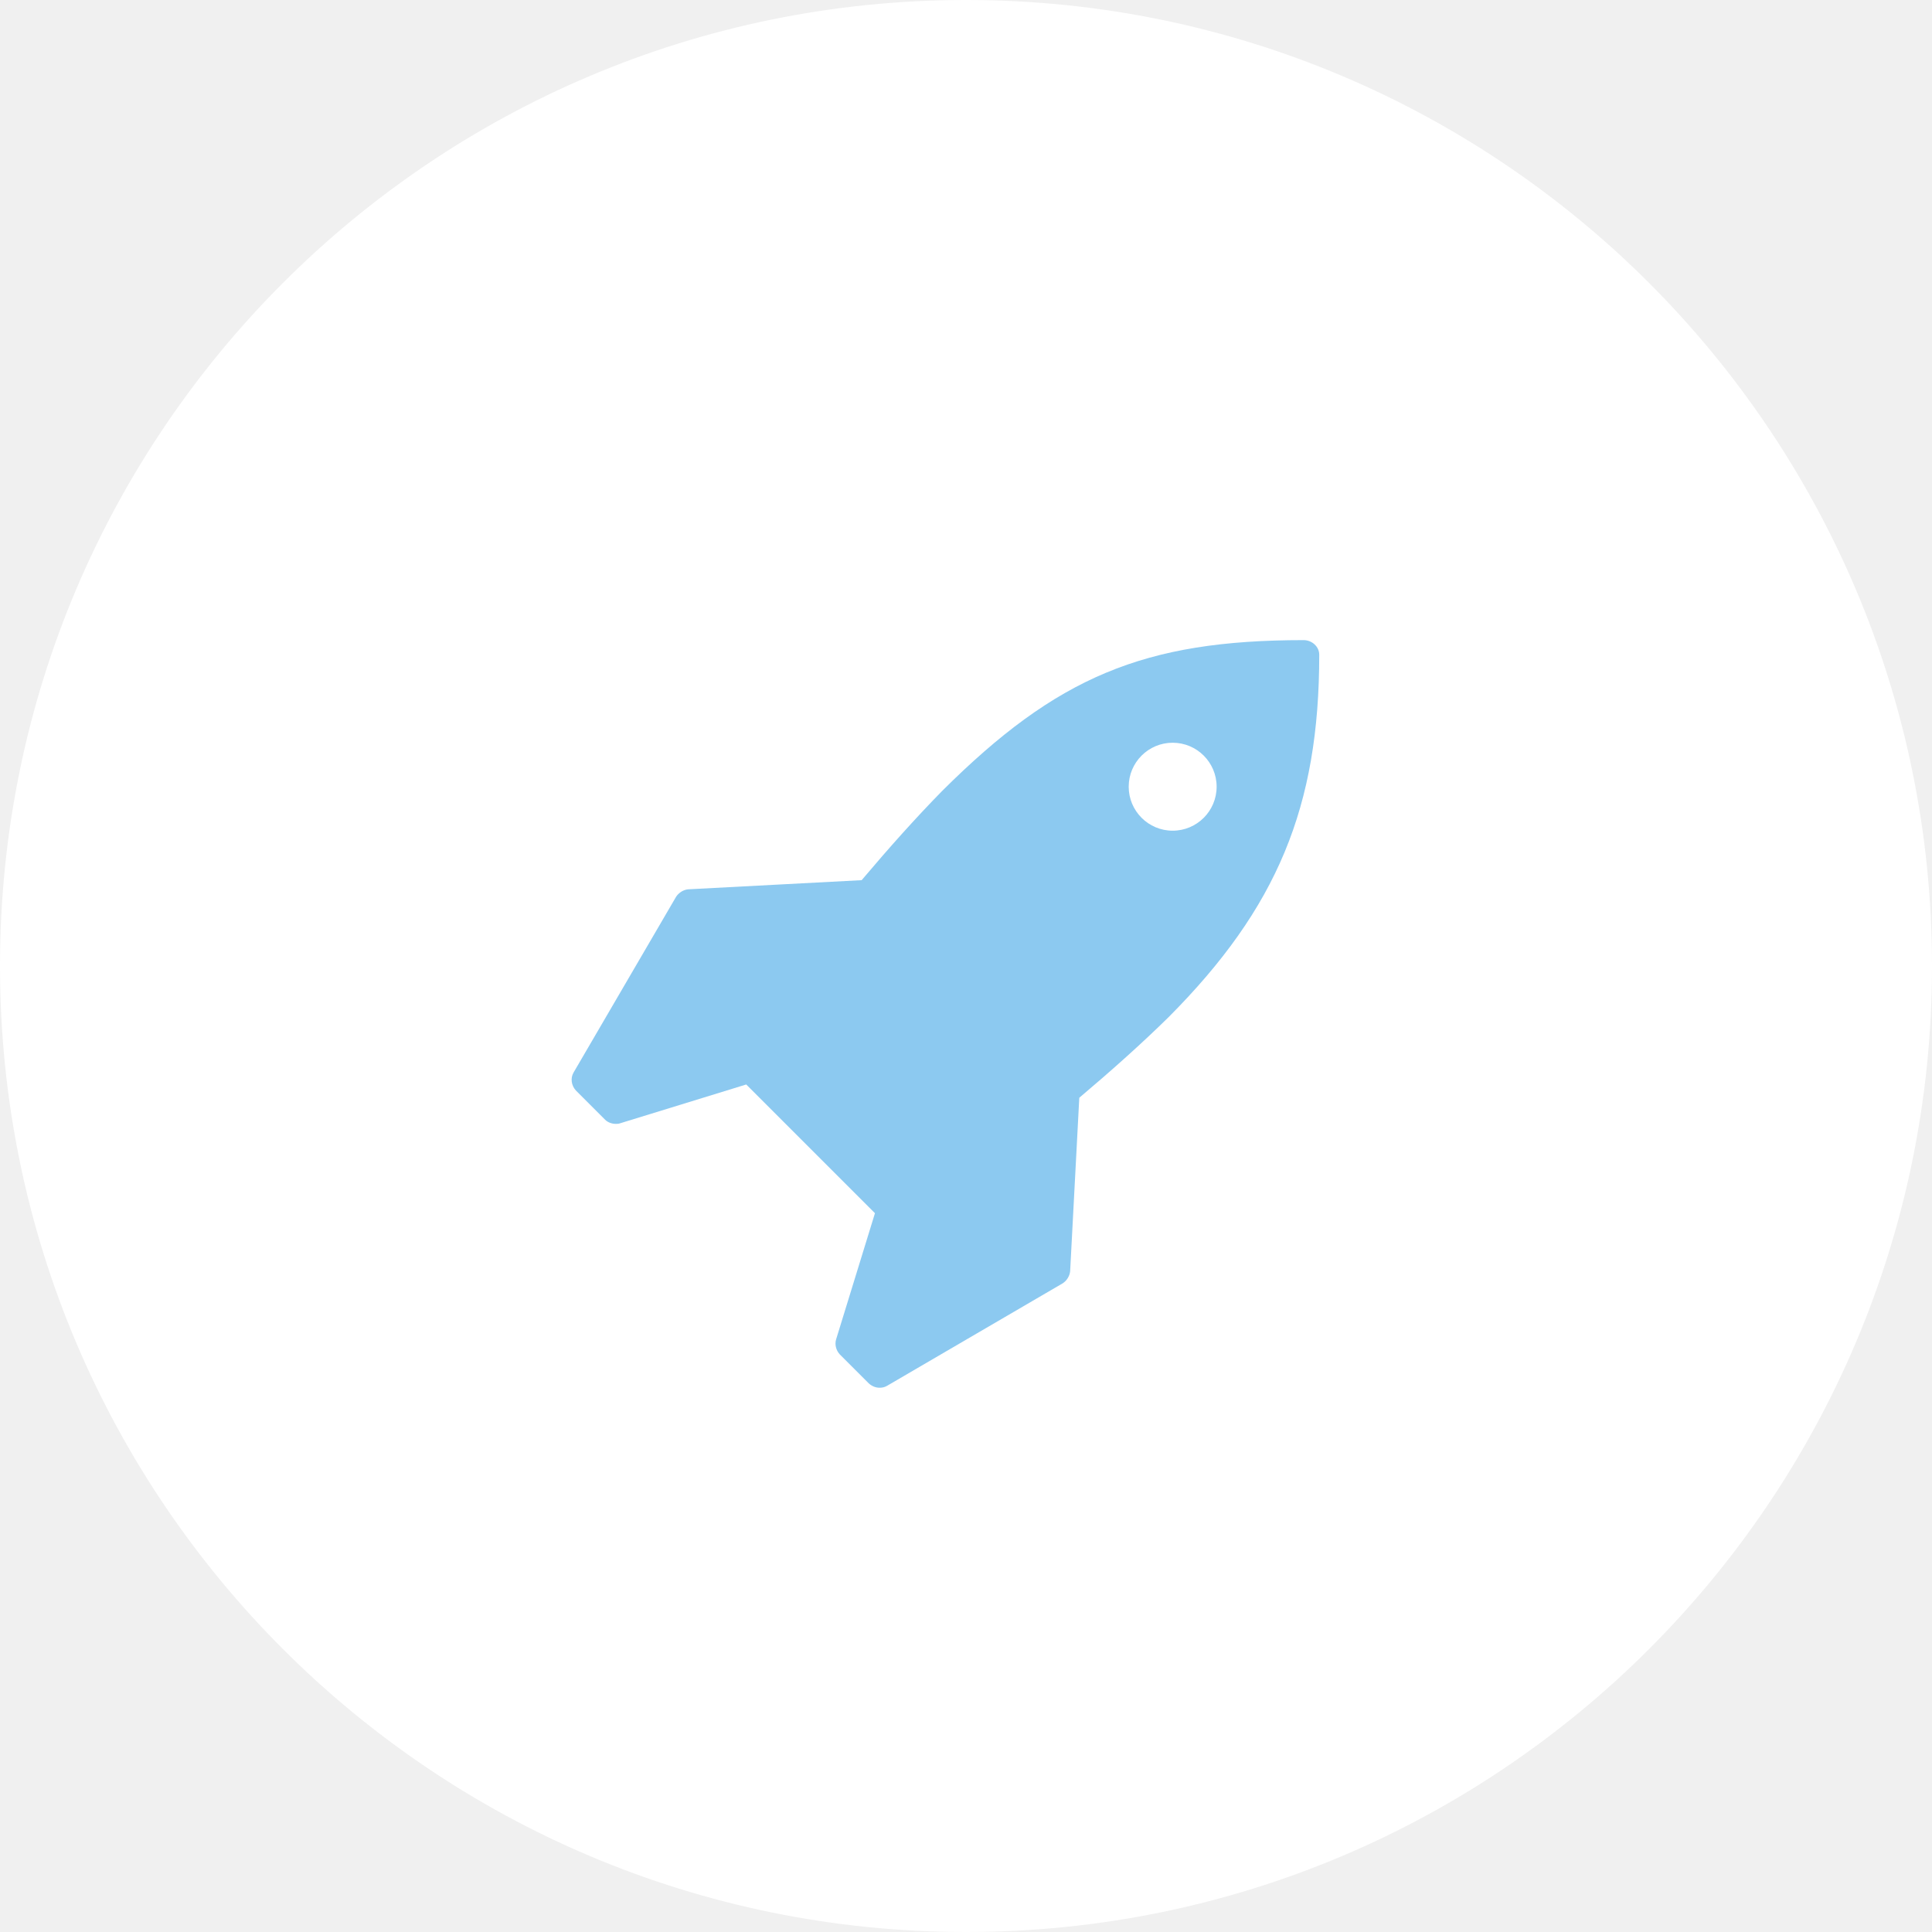
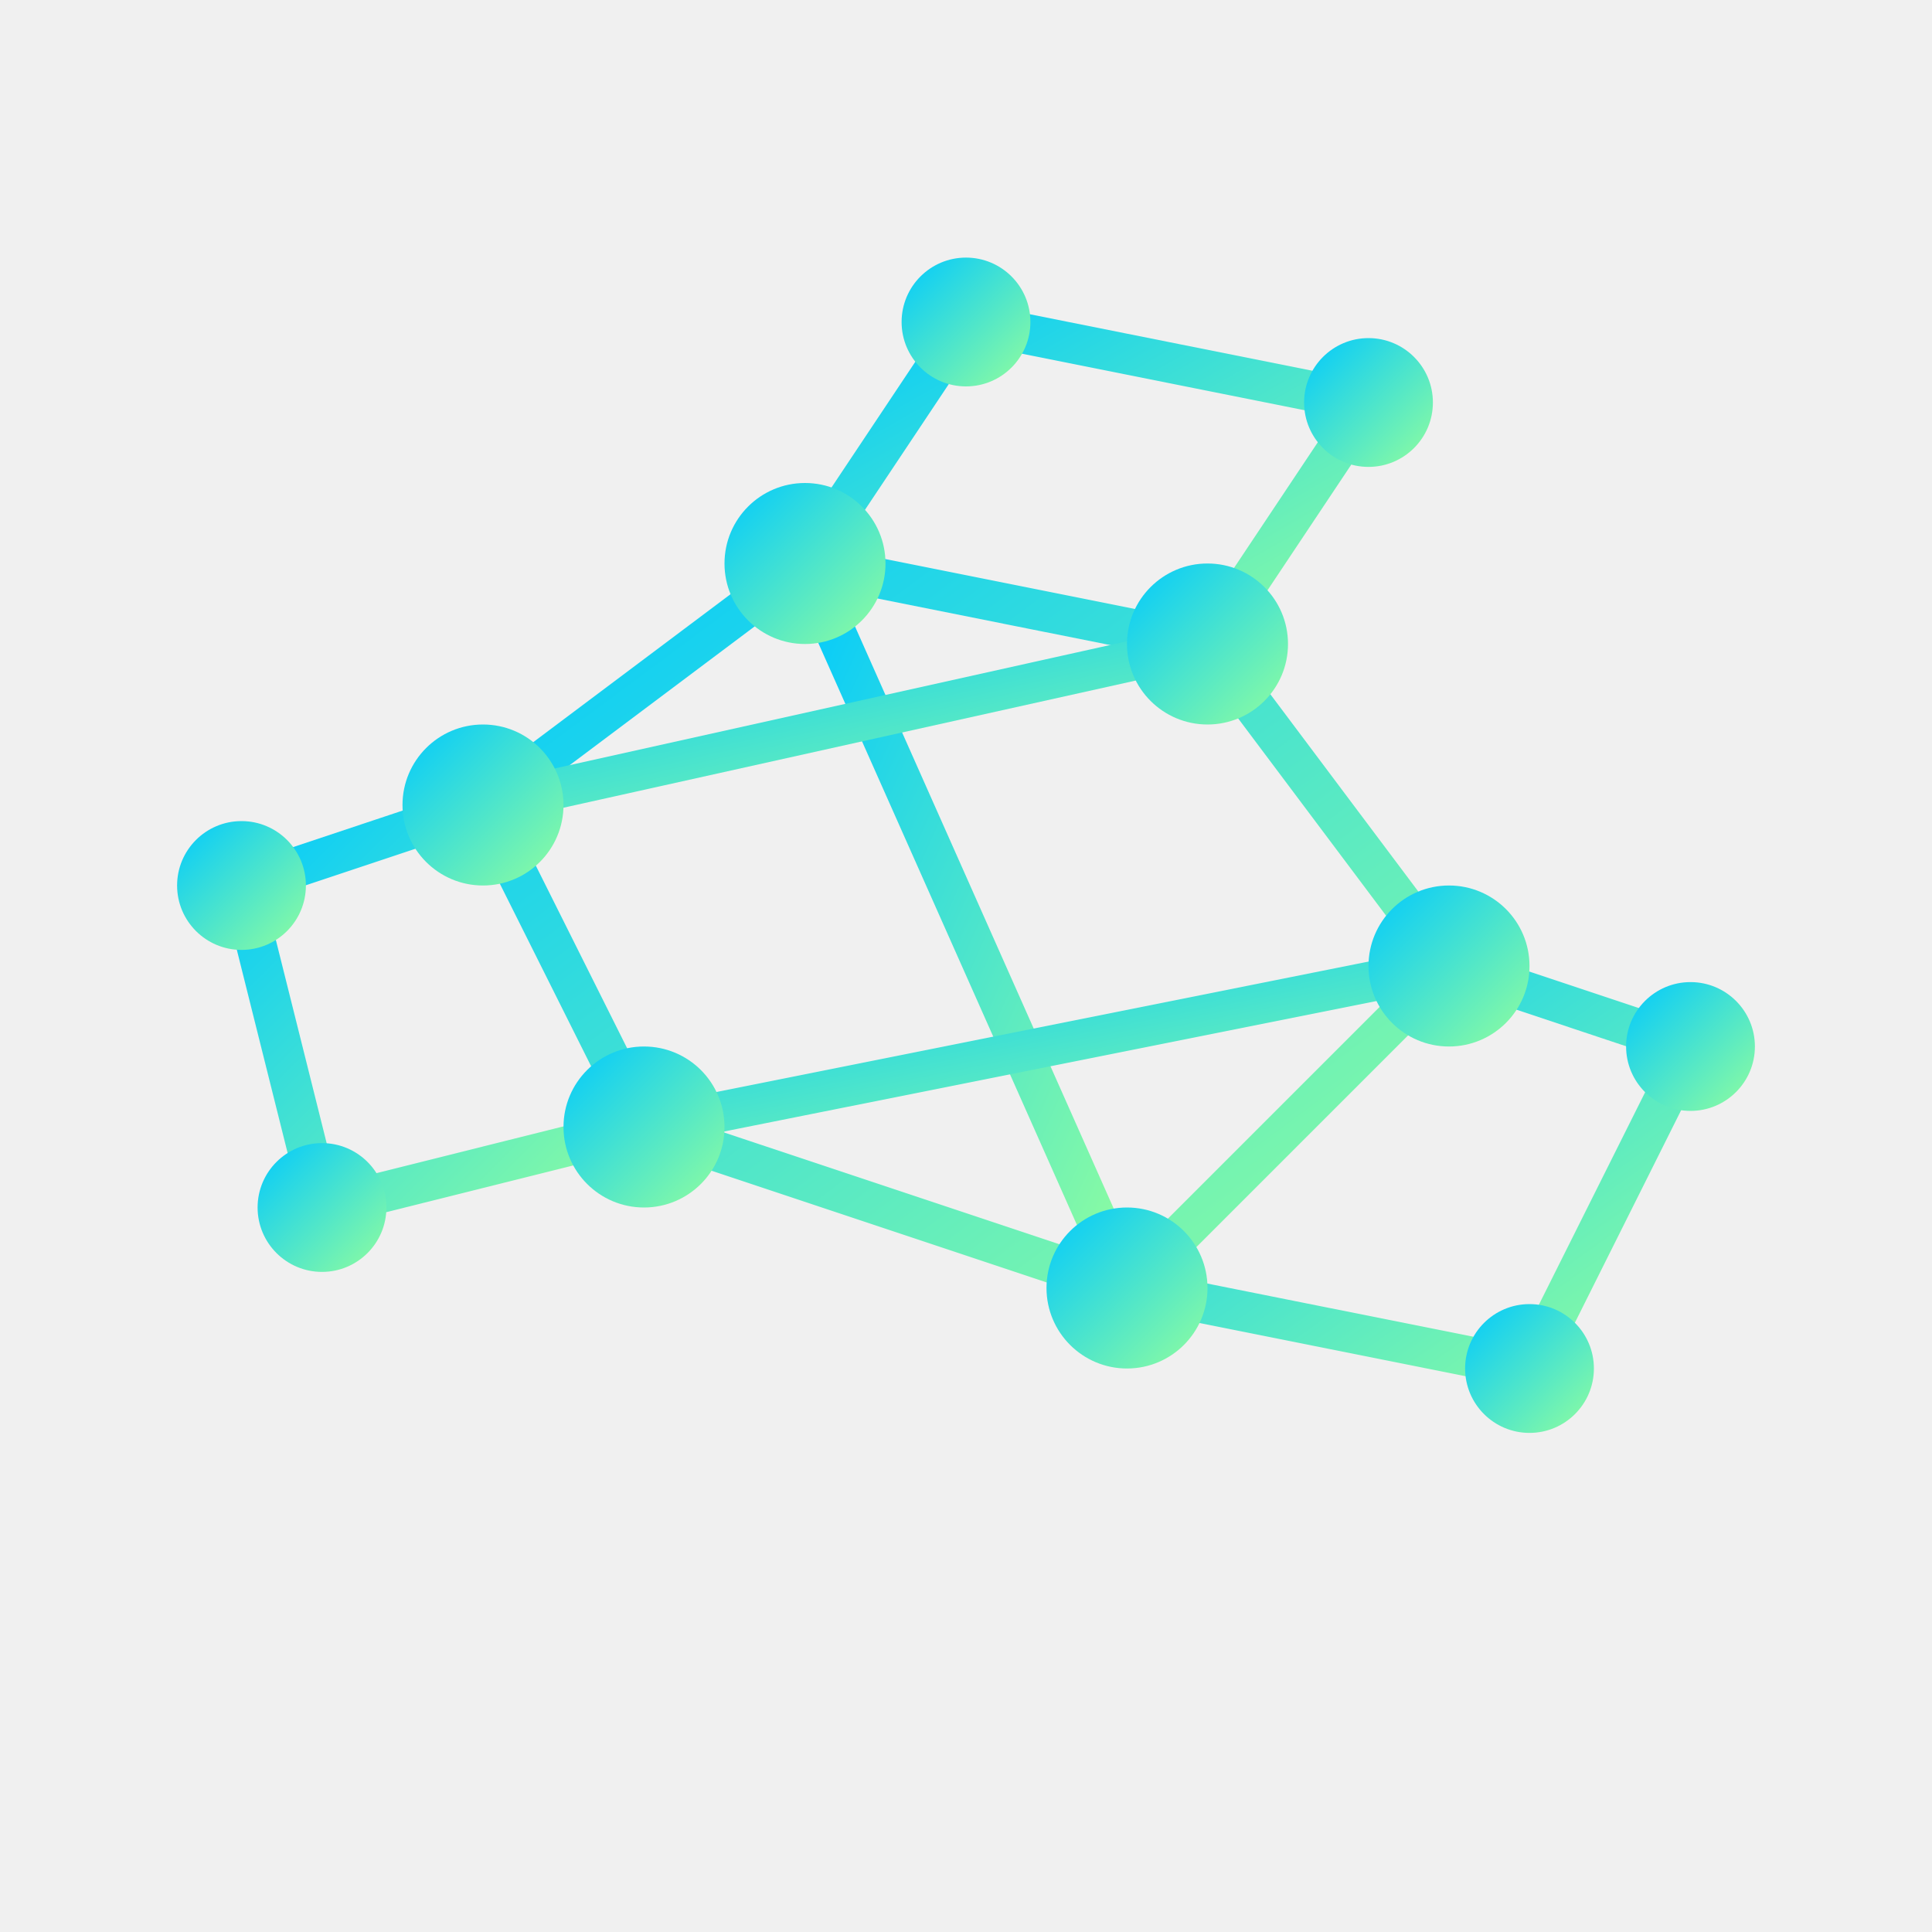
- <svg xmlns="http://www.w3.org/2000/svg" version="1.1" id="Layer_1" x="0px" y="0px" width="85px" height="85px" viewBox="0 0 80 80" enable-background="new 0 0 80 80" xml:space="preserve">
-   <g>
-     <path fill="#FFFFFF" d="M40,0c22.091,0,40,17.909,40,40S62.091,80,40,80S0,62.091,0,40S17.909,0,40,0z" />
+ <svg xmlns="http://www.w3.org/2000/svg" viewBox="0 0 120 120">
+   <defs>
+     <linearGradient id="aiGradient" x1="0%" y1="0%" x2="100%" y2="100%">
+       <stop offset="0%" stop-color="#00C9FF" />
+       <stop offset="100%" stop-color="#92FE9D" />
+     </linearGradient>
+   </defs>
+   <g stroke="url(#aiGradient)" stroke-width="2.5" fill="none" stroke-linecap="round" stroke-linejoin="round">
+     <path d="M40 70 L30 50 L50 35 L75 40 L90 60 L70 80 L40 70 Z" />
+     <path d="M50 35 L60 20 L85 25 L75 40" />
+     <path d="M30 50 L15 55 L20 75 L40 70" />
+     <path d="M90 60 L105 65 L95 85 L70 80" />
+     <path d="M50 35 L70 80" />
+     <path d="M30 50 L75 40" />
+     <path d="M40 70 L90 60" />
  </g>
-   <g>
-     <path fill="#8cc9f0" d="M50.378,32.576c0,1.005-0.815,1.821-1.821,1.821c-1.005,0-1.82-0.816-1.82-1.821    c0-1.005,0.815-1.821,1.82-1.821C49.563,30.755,50.378,31.571,50.378,32.576z M54.627,27.113c0-0.341-0.304-0.607-0.646-0.607    c-6.601,0-10.223,1.518-14.964,6.241c-1.081,1.1-2.2,2.352-3.338,3.699l-7.188,0.379c-0.19,0.019-0.379,0.133-0.493,0.304    l-4.249,7.284c-0.133,0.228-0.095,0.53,0.095,0.739l1.214,1.215c0.114,0.113,0.285,0.17,0.437,0.17c0.057,0,0.114,0,0.17-0.02    l5.235-1.611l5.33,5.33l-1.612,5.236c-0.057,0.209,0,0.437,0.152,0.606l1.214,1.214c0.133,0.114,0.284,0.171,0.436,0.171    c0.114,0,0.208-0.021,0.304-0.075l7.283-4.25c0.171-0.113,0.284-0.304,0.305-0.492l0.379-7.19c1.347-1.138,2.599-2.257,3.699-3.339    C52.882,37.603,54.627,33.411,54.627,27.113z" />
+   <g fill="url(#aiGradient)">
+     <circle cx="60" cy="20" r="4" />
+     <circle cx="85" cy="25" r="4" />
+     <circle cx="50" cy="35" r="5" />
+     <circle cx="75" cy="40" r="5" />
+     <circle cx="30" cy="50" r="5" />
+     <circle cx="15" cy="55" r="4" />
+     <circle cx="90" cy="60" r="5" />
+     <circle cx="105" cy="65" r="4" />
+     <circle cx="40" cy="70" r="5" />
+     <circle cx="20" cy="75" r="4" />
+     <circle cx="70" cy="80" r="5" />
+     <circle cx="95" cy="85" r="4" />
  </g>
</svg>
